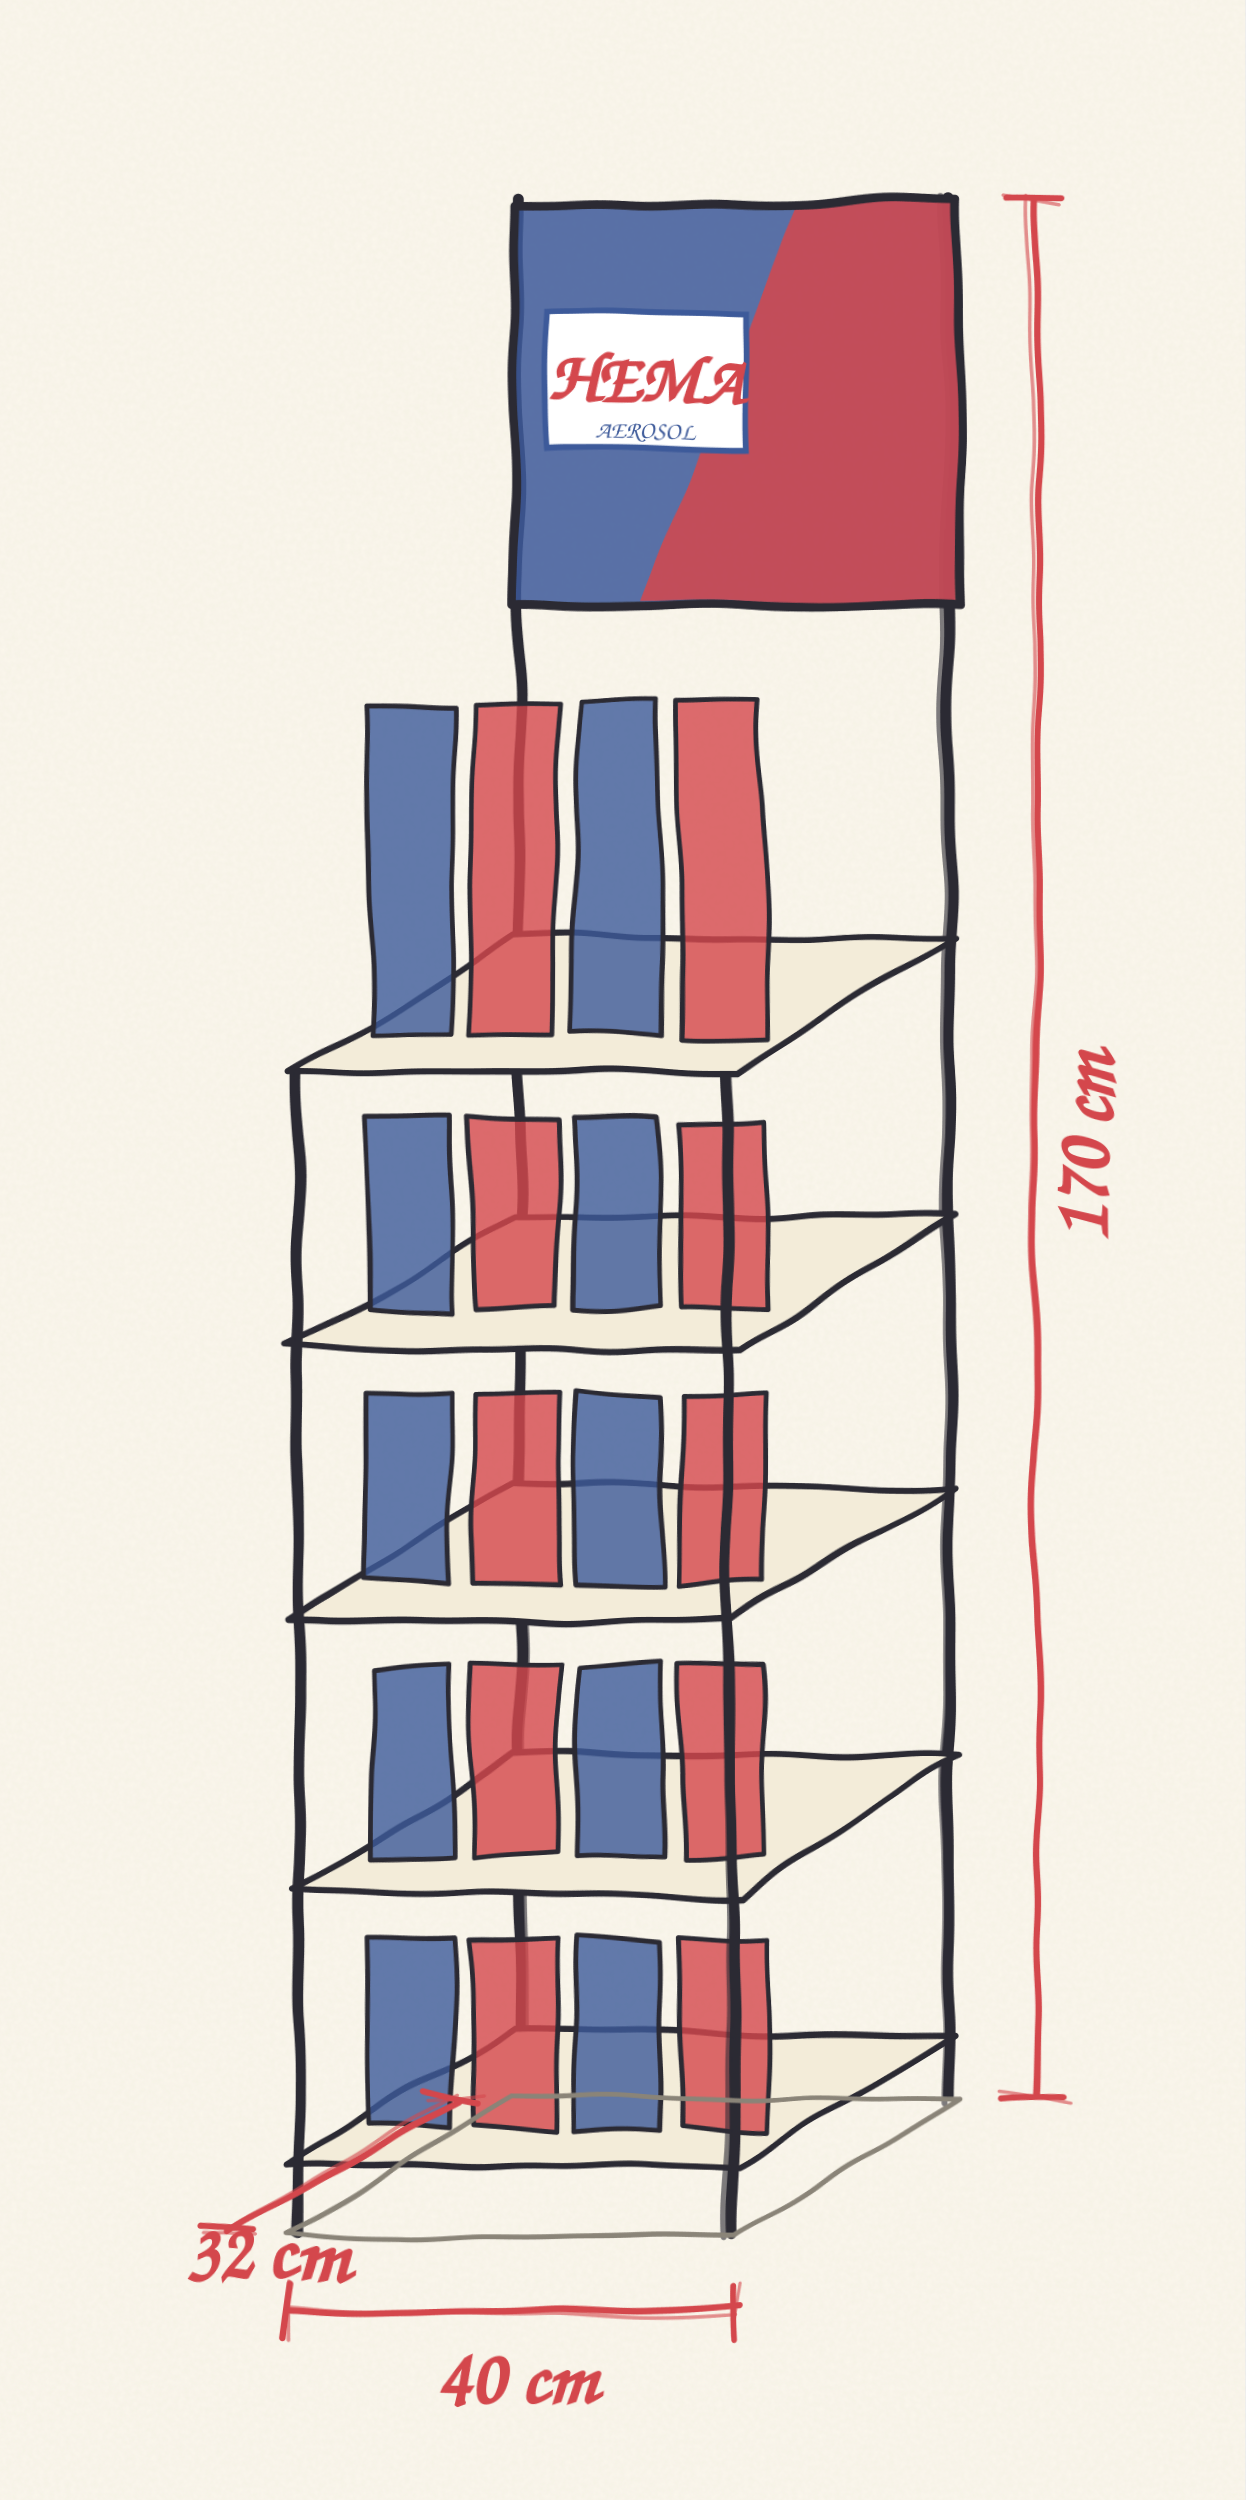
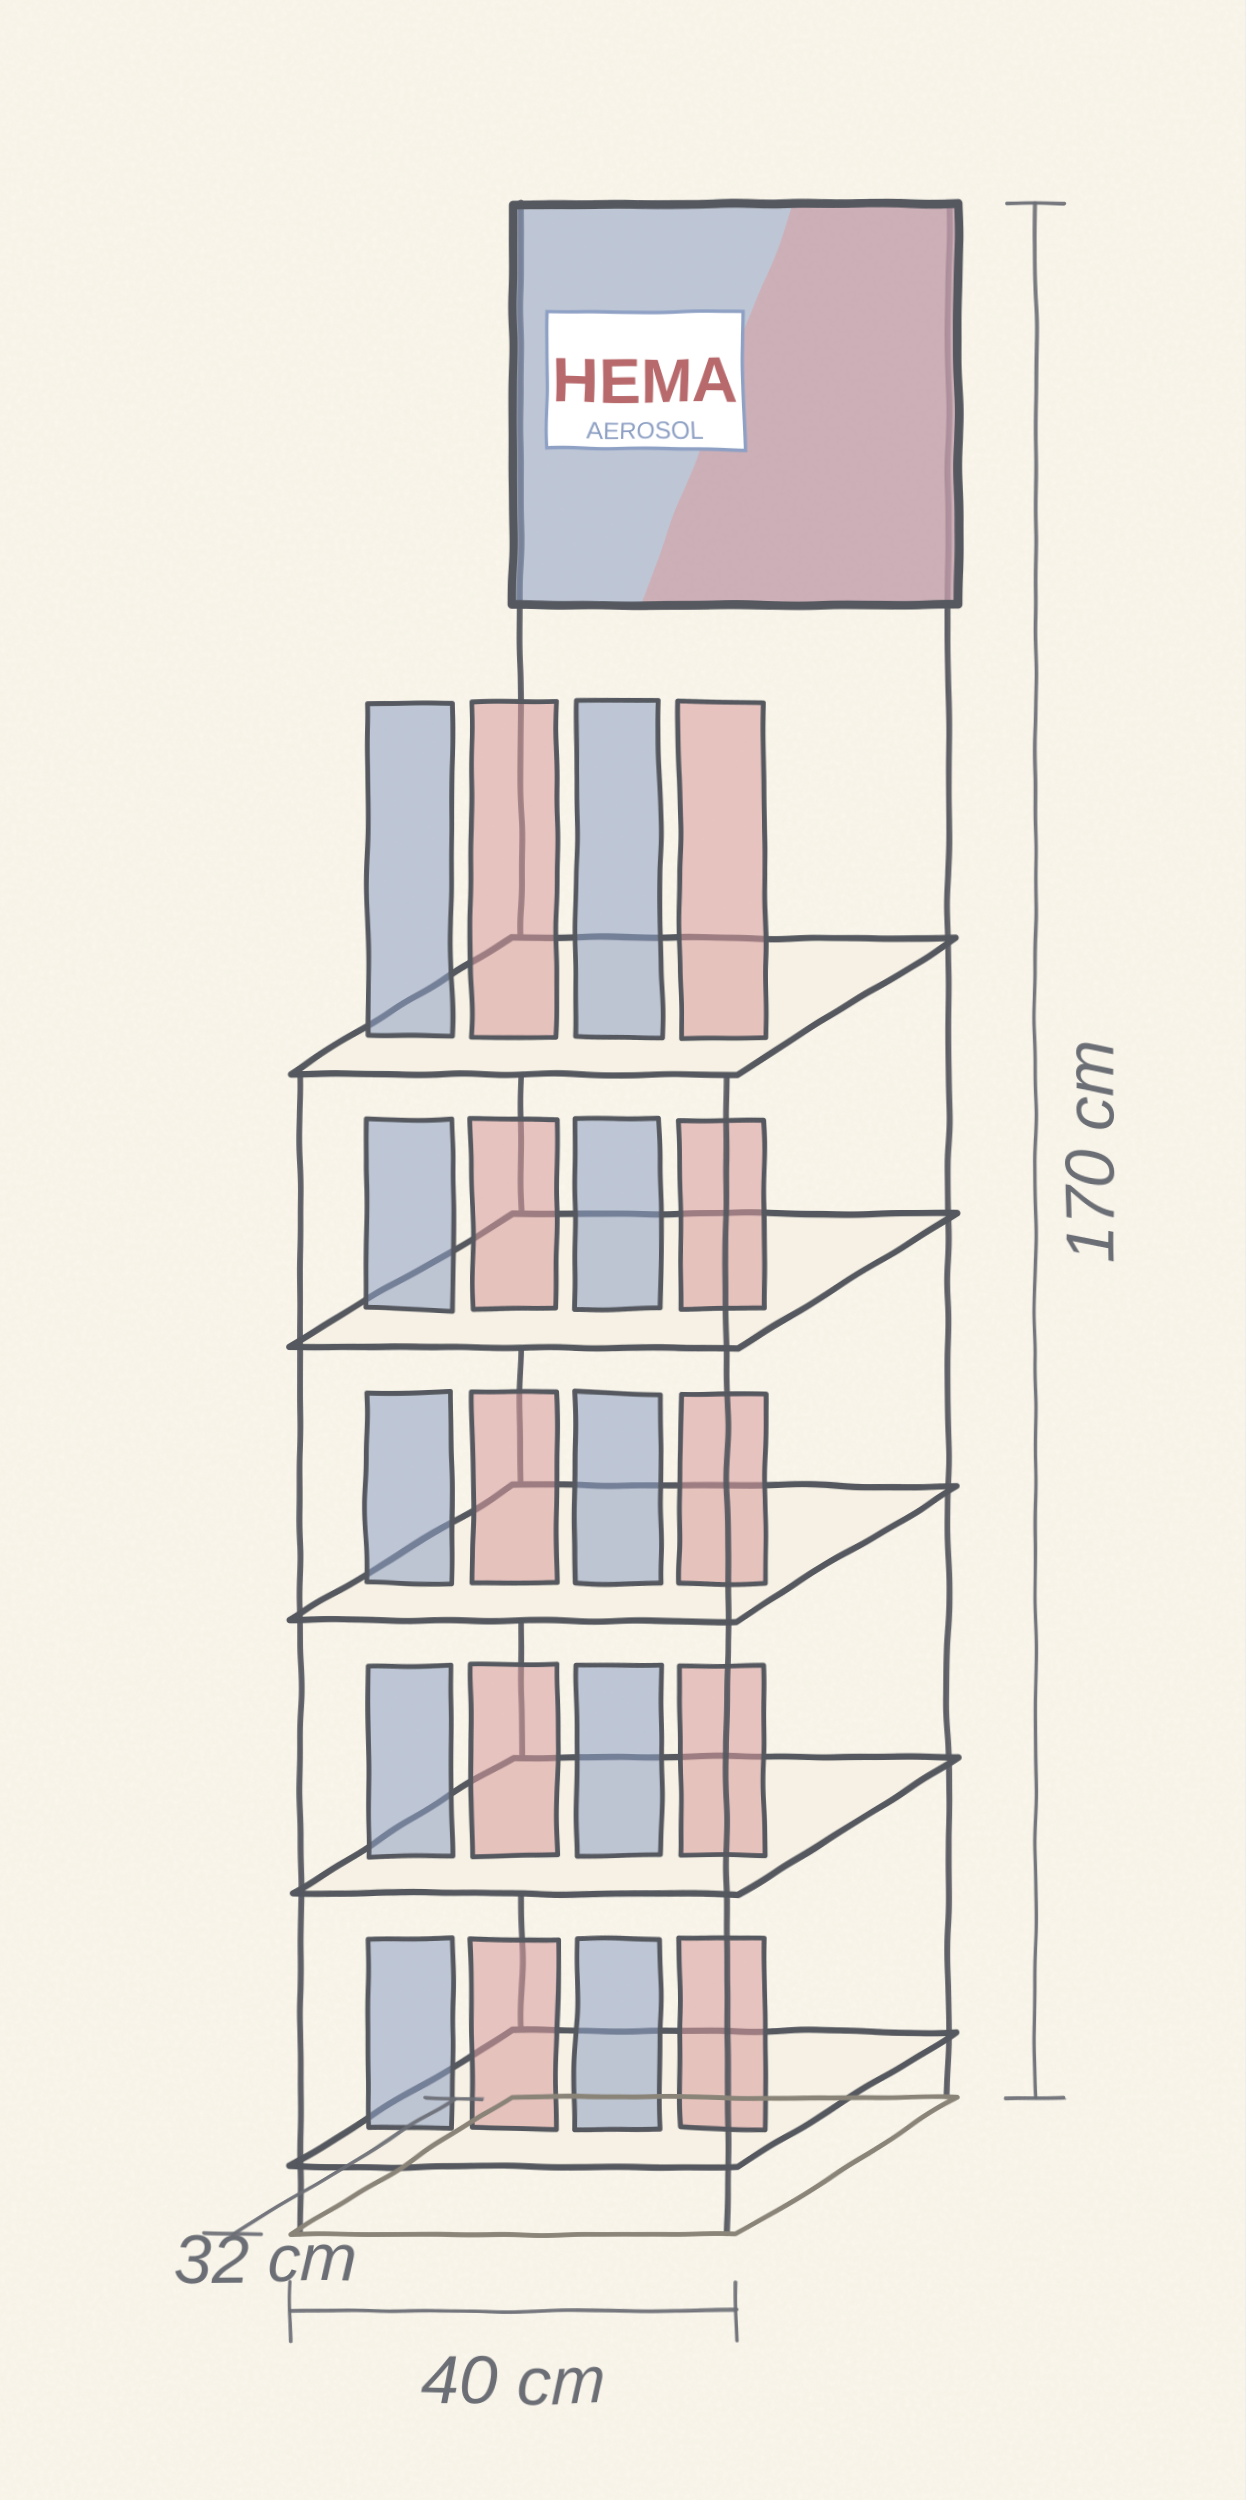
<svg xmlns="http://www.w3.org/2000/svg" viewBox="0 0 257 516" role="img" aria-label="Skica police: visina 170 cm, širina 40 cm, dubina 32 cm">
  <defs>
    <filter id="r" x="-5%" y="-5%" width="110%" height="110%">
-       <feTurbulence type="fractalNoise" baseFrequency="0.03" numOctaves="2" seed="7" result="n" />
-       <feDisplacementMap in="SourceGraphic" in2="n" scale="3.5" />
+       <feTurbulence type="fractalNoise" baseFrequency="0.05" numOctaves="2" seed="7" result="n" />
+       <feDisplacementMap in="SourceGraphic" in2="n" scale="1.2" />
    </filter>
    <filter id="p">
      <feTurbulence type="fractalNoise" baseFrequency="0.9" numOctaves="2" seed="3" result="g" />
      <feColorMatrix in="g" type="matrix" values="0 0 0 0 0.55  0 0 0 0 0.5  0 0 0 0 0.42  0 0 0 0.10 0" />
    </filter>
  </defs>
  <rect width="257" height="516" fill="#fbf7ec" />
  <rect width="257" height="516" filter="url(#p)" />
  <g filter="url(#r)" stroke-linecap="round">
-     <line x1="107.0" y1="41.1" x2="107.4" y2="432.2" stroke="#2b2a33" stroke-width="2.20" opacity="1" />
-     <line x1="106.6" y1="41.8" x2="108.6" y2="433.8" stroke="#2b2a33" stroke-width="1.21" opacity="0.6" />
-     <line x1="196.3" y1="41.4" x2="195.7" y2="432.5" stroke="#2b2a33" stroke-width="2.20" opacity="1" />
-     <line x1="194.8" y1="41.1" x2="194.9" y2="434.1" stroke="#2b2a33" stroke-width="1.21" opacity="0.6" />
-     <polygon points="106.2,42.5 198.1,41.5 197.3,125.0 106.0,125.4" fill="#3d5a9a" fill-opacity="0.85" stroke="none" stroke-width="1.4" stroke-linejoin="round" />
-     <polygon points="164.2,41.4 197.8,42.3 197.6,124.3 132.3,124.2" fill="#d4474c" fill-opacity="0.85" stroke="none" stroke-width="1.4" stroke-linejoin="round" />
-     <polygon points="106.3,42.6 197.7,41.7 198.3,124.9 106.2,125.4" fill="none" fill-opacity="1" stroke="#2b2a33" stroke-width="1.8" stroke-linejoin="round" />
-     <rect x="113.0" y="64.4" width="40.5" height="28.2" fill="#fff" stroke="#3d5a9a" stroke-width="1.2" />
-     <text x="133.2" y="83.0" text-anchor="middle" font-family="'Segoe Print','Bradley Hand','Comic Sans MS',cursive" font-weight="900" font-size="14" fill="#d4474c">HEMA</text>
-     <text x="133.2" y="90.6" text-anchor="middle" font-family="'Segoe Print','Bradley Hand','Comic Sans MS',cursive" font-size="5" fill="#3d5a9a">AEROSOL</text>
-     <polygon points="60.0,221.7 152.2,221.7 197.1,193.5 106.1,193.1" fill="#f3ecd9" fill-opacity="1" stroke="#2b2a33" stroke-width="1.3" stroke-linejoin="round" />
-     <polygon points="75.1,145.1 93.0,145.0 93.3,213.7 76.6,213.4" fill="#3d5a9a" fill-opacity="0.8" stroke="#2b2a33" stroke-width="1" stroke-linejoin="round" />
-     <polygon points="97.2,144.5 115.0,144.6 114.6,214.3 97.0,214.0" fill="#d4474c" fill-opacity="0.8" stroke="#2b2a33" stroke-width="1" stroke-linejoin="round" />
-     <polygon points="119.5,144.3 135.6,144.5 136.8,214.1 118.4,213.7" fill="#3d5a9a" fill-opacity="0.8" stroke="#2b2a33" stroke-width="1" stroke-linejoin="round" />
-     <polygon points="139.8,144.9 157.1,145.2 158.5,214.7 140.7,214.7" fill="#d4474c" fill-opacity="0.8" stroke="#2b2a33" stroke-width="1" stroke-linejoin="round" />
-     <polygon points="59.2,277.8 152.7,278.6 197.5,250.9 105.8,250.7" fill="#f3ecd9" fill-opacity="1" stroke="#2b2a33" stroke-width="1.3" stroke-linejoin="round" />
-     <polygon points="75.5,230.7 93.2,230.6 93.1,271.0 75.6,269.5" fill="#3d5a9a" fill-opacity="0.8" stroke="#2b2a33" stroke-width="1" stroke-linejoin="round" />
-     <polygon points="96.6,230.7 115.3,231.0 114.5,269.6 98.1,270.2" fill="#d4474c" fill-opacity="0.8" stroke="#2b2a33" stroke-width="1" stroke-linejoin="round" />
-     <polygon points="118.4,230.5 135.6,230.7 136.6,269.7 118.1,270.3" fill="#3d5a9a" fill-opacity="0.8" stroke="#2b2a33" stroke-width="1" stroke-linejoin="round" />
-     <polygon points="139.9,232.0 157.2,231.2 158.3,270.1 141.1,270.2" fill="#d4474c" fill-opacity="0.8" stroke="#2b2a33" stroke-width="1" stroke-linejoin="round" />
-     <polygon points="59.6,334.4 151.3,334.4 197.2,307.2 106.2,306.5" fill="#f3ecd9" fill-opacity="1" stroke="#2b2a33" stroke-width="1.3" stroke-linejoin="round" />
-     <polygon points="75.1,287.1 92.9,287.1 92.9,327.2 75.3,325.9" fill="#3d5a9a" fill-opacity="0.8" stroke="#2b2a33" stroke-width="1" stroke-linejoin="round" />
-     <polygon points="98.0,287.6 115.6,287.4 115.5,326.9 97.8,327.0" fill="#d4474c" fill-opacity="0.8" stroke="#2b2a33" stroke-width="1" stroke-linejoin="round" />
-     <polygon points="118.8,286.9 135.9,288.1 137.0,327.3 118.6,326.9" fill="#3d5a9a" fill-opacity="0.8" stroke="#2b2a33" stroke-width="1" stroke-linejoin="round" />
-     <polygon points="140.8,287.8 158.3,287.6 158.1,326.9 140.0,327.3" fill="#d4474c" fill-opacity="0.8" stroke="#2b2a33" stroke-width="1" stroke-linejoin="round" />
-     <polygon points="60.7,390.2 152.8,391.6 197.9,362.2 106.3,362.3" fill="#f3ecd9" fill-opacity="1" stroke="#2b2a33" stroke-width="1.3" stroke-linejoin="round" />
-     <polygon points="76.6,344.2 92.6,343.4 93.6,383.1 76.2,383.7" fill="#3d5a9a" fill-opacity="0.8" stroke="#2b2a33" stroke-width="1" stroke-linejoin="round" />
-     <polygon points="96.9,343.1 115.5,343.1 115.4,382.4 97.8,383.4" fill="#d4474c" fill-opacity="0.8" stroke="#2b2a33" stroke-width="1" stroke-linejoin="round" />
-     <polygon points="119.4,344.0 136.9,343.4 136.6,382.7 119.5,383.4" fill="#3d5a9a" fill-opacity="0.8" stroke="#2b2a33" stroke-width="1" stroke-linejoin="round" />
-     <polygon points="140.3,343.9 157.1,343.1 158.0,383.0 140.9,383.2" fill="#d4474c" fill-opacity="0.8" stroke="#2b2a33" stroke-width="1" stroke-linejoin="round" />
-     <polygon points="59.4,447.0 152.4,447.2 196.8,419.8 106.2,418.6" fill="#f3ecd9" fill-opacity="1" stroke="#2b2a33" stroke-width="1.3" stroke-linejoin="round" />
-     <polygon points="75.9,400.0 93.8,399.9 92.9,439.3 76.6,438.7" fill="#3d5a9a" fill-opacity="0.8" stroke="#2b2a33" stroke-width="1" stroke-linejoin="round" />
-     <polygon points="96.7,400.4 115.5,400.3 114.7,439.9 97.8,438.6" fill="#d4474c" fill-opacity="0.8" stroke="#2b2a33" stroke-width="1" stroke-linejoin="round" />
-     <polygon points="119.4,399.7 136.0,400.8 136.2,439.8 118.3,439.9" fill="#3d5a9a" fill-opacity="0.8" stroke="#2b2a33" stroke-width="1" stroke-linejoin="round" />
-     <polygon points="139.8,399.7 157.8,400.0 157.9,440.0 140.7,438.5" fill="#d4474c" fill-opacity="0.8" stroke="#2b2a33" stroke-width="1" stroke-linejoin="round" />
-     <line x1="61.5" y1="221.9" x2="62.0" y2="461.5" stroke="#2b2a33" stroke-width="2.20" opacity="1" />
-     <line x1="62.0" y1="220.8" x2="61.4" y2="461.8" stroke="#2b2a33" stroke-width="1.21" opacity="0.6" />
-     <line x1="149.7" y1="222.4" x2="151.2" y2="461.3" stroke="#2b2a33" stroke-width="2.20" opacity="1" />
-     <line x1="150.4" y1="222.1" x2="149.6" y2="462.0" stroke="#2b2a33" stroke-width="1.21" opacity="0.6" />
-     <polygon points="59.9,461.7 151.7,461.6 198.1,433.2 105.5,432.5" fill="none" fill-opacity="1" stroke="#8a8478" stroke-width="1" stroke-linejoin="round" />
-     <line x1="214.3" y1="41.7" x2="214.0" y2="432.2" stroke="#d4474c" stroke-width="1.30" opacity="1" />
-     <line x1="212.6" y1="41.2" x2="214.4" y2="432.3" stroke="#d4474c" stroke-width="0.72" opacity="0.6" />
-     <text x="229.6" y="237.5" text-anchor="middle" font-family="'Segoe Print','Bradley Hand','Comic Sans MS',cursive" font-size="16" font-weight="700" fill="#d4474c" transform="rotate(-90 229.6 237.5)">170 cm</text>
-     <line x1="208.6" y1="41.7" x2="219.8" y2="41.7" stroke="#d4474c" stroke-width="1.30" opacity="1" />
-     <line x1="207.9" y1="41.1" x2="219.4" y2="43.1" stroke="#d4474c" stroke-width="0.72" opacity="0.6" />
-     <line x1="206.9" y1="433.4" x2="219.2" y2="432.6" stroke="#d4474c" stroke-width="1.30" opacity="1" />
-     <line x1="206.5" y1="431.9" x2="220.7" y2="433.8" stroke="#d4474c" stroke-width="0.72" opacity="0.6" />
-     <line x1="60.7" y1="477.7" x2="153.1" y2="476.2" stroke="#d4474c" stroke-width="1.30" opacity="1" />
-     <line x1="60.2" y1="477.0" x2="152.2" y2="478.1" stroke="#d4474c" stroke-width="0.72" opacity="0.6" />
-     <text x="106.0" y="496.0" text-anchor="middle" font-family="'Segoe Print','Bradley Hand','Comic Sans MS',cursive" font-size="16" font-weight="700" fill="#d4474c">40 cm</text>
-     <line x1="60.6" y1="472.1" x2="59.1" y2="483.4" stroke="#d4474c" stroke-width="1.30" opacity="1" />
-     <line x1="60.4" y1="471.6" x2="60.3" y2="483.8" stroke="#d4474c" stroke-width="0.72" opacity="0.6" />
-     <line x1="151.5" y1="472.0" x2="151.8" y2="483.2" stroke="#d4474c" stroke-width="1.30" opacity="1" />
-     <line x1="153.0" y1="471.5" x2="151.5" y2="482.4" stroke="#d4474c" stroke-width="0.72" opacity="0.6" />
-     <line x1="47.6" y1="461.3" x2="94.8" y2="434.0" stroke="#d4474c" stroke-width="1.30" opacity="1" />
-     <line x1="47.8" y1="460.8" x2="94.4" y2="432.5" stroke="#d4474c" stroke-width="0.72" opacity="0.6" />
-     <text x="54.8" y="471.0" text-anchor="middle" font-family="'Segoe Print','Bradley Hand','Comic Sans MS',cursive" font-size="16" font-weight="700" fill="#d4474c">32 cm</text>
-     <line x1="41.8" y1="459.8" x2="53.2" y2="461.1" stroke="#d4474c" stroke-width="1.30" opacity="1" />
-     <line x1="42.5" y1="461.3" x2="53.7" y2="462.1" stroke="#d4474c" stroke-width="0.72" opacity="0.6" />
-     <line x1="87.9" y1="432.2" x2="98.6" y2="434.2" stroke="#d4474c" stroke-width="1.30" opacity="1" />
-     <line x1="88.8" y1="434.0" x2="99.9" y2="432.6" stroke="#d4474c" stroke-width="0.72" opacity="0.6" />
+     <line x1="107.5" y1="41.8" x2="107.6" y2="432.9" stroke="#55585f" stroke-width="1.21" opacity="0.9" />
+     <line x1="107.4" y1="42.0" x2="107.8" y2="433.2" stroke="#55585f" stroke-width="0.66" opacity="0.5" />
+     <line x1="195.8" y1="41.9" x2="195.7" y2="432.9" stroke="#55585f" stroke-width="1.21" opacity="0.9" />
+     <line x1="195.5" y1="41.8" x2="195.5" y2="433.2" stroke="#55585f" stroke-width="0.66" opacity="0.5" />
+     <polygon points="105.8,42.2 197.8,41.8 197.5,124.9 105.8,125.0" fill="#8ea0c4" fill-opacity="0.55" stroke="none" stroke-width="1.4" stroke-linejoin="round" />
+     <polygon points="163.8,41.8 197.7,42.1 197.6,124.6 132.3,124.6" fill="#d99a9c" fill-opacity="0.55" stroke="none" stroke-width="1.4" stroke-linejoin="round" />
+     <polygon points="105.9,42.3 197.7,41.9 197.9,124.9 105.9,125.0" fill="none" fill-opacity="1" stroke="#55585f" stroke-width="1.8" stroke-linejoin="round" />
+     <rect x="113.0" y="64.4" width="40.5" height="28.2" fill="#fff" stroke="#8ea0c4" stroke-width="0.7" />
+     <text x="133.2" y="83.0" text-anchor="middle" font-family="'Arial Narrow',Arial,Helvetica,sans-serif" font-weight="700" font-size="13" fill="#b8696c">HEMA</text>
+     <text x="133.2" y="90.6" text-anchor="middle" font-family="'Arial Narrow',Arial,Helvetica,sans-serif" font-size="5" fill="#8ea0c4">AEROSOL</text>
+     <polygon points="60.0,221.7 152.1,221.8 197.4,193.7 105.8,193.6" fill="#f6f1e4" fill-opacity="1" stroke="#55585f" stroke-width="1.3" stroke-linejoin="round" />
+     <polygon points="75.6,145.0 93.2,145.0 93.3,213.8 76.1,213.8" fill="#8ea0c4" fill-opacity="0.55" stroke="#55585f" stroke-width="1" stroke-linejoin="round" />
+     <polygon points="97.3,144.8 114.9,144.8 114.7,214.1 97.2,214.0" fill="#d99a9c" fill-opacity="0.55" stroke="#55585f" stroke-width="1" stroke-linejoin="round" />
+     <polygon points="119.1,144.7 136.1,144.8 136.5,214.0 118.7,213.8" fill="#8ea0c4" fill-opacity="0.55" stroke="#55585f" stroke-width="1" stroke-linejoin="round" />
+     <polygon points="140.1,144.9 157.6,145.1 158.1,214.2 140.5,214.2" fill="#d99a9c" fill-opacity="0.55" stroke="#55585f" stroke-width="1" stroke-linejoin="round" />
+     <polygon points="59.7,278.0 152.3,278.3 197.6,250.4 105.7,250.4" fill="#f6f1e4" fill-opacity="1" stroke="#55585f" stroke-width="1.3" stroke-linejoin="round" />
+     <polygon points="75.7,231.0 93.3,231.0 93.3,270.6 75.7,270.0" fill="#8ea0c4" fill-opacity="0.55" stroke="#55585f" stroke-width="1" stroke-linejoin="round" />
+     <polygon points="97.1,231.0 115.0,231.1 114.7,270.0 97.6,270.2" fill="#d99a9c" fill-opacity="0.55" stroke="#55585f" stroke-width="1" stroke-linejoin="round" />
+     <polygon points="118.7,230.9 136.1,231.0 136.4,270.1 118.6,270.3" fill="#8ea0c4" fill-opacity="0.55" stroke="#55585f" stroke-width="1" stroke-linejoin="round" />
+     <polygon points="140.2,231.5 157.6,231.2 158.0,270.2 140.6,270.3" fill="#d99a9c" fill-opacity="0.55" stroke="#55585f" stroke-width="1" stroke-linejoin="round" />
+     <polygon points="59.8,334.4 151.7,334.5 197.5,306.8 105.8,306.5" fill="#f6f1e4" fill-opacity="1" stroke="#55585f" stroke-width="1.3" stroke-linejoin="round" />
+     <polygon points="75.6,287.4 93.2,287.4 93.2,326.9 75.6,326.4" fill="#8ea0c4" fill-opacity="0.55" stroke="#55585f" stroke-width="1" stroke-linejoin="round" />
+     <polygon points="97.6,287.6 115.1,287.5 115.1,326.7 97.5,326.8" fill="#d99a9c" fill-opacity="0.55" stroke="#55585f" stroke-width="1" stroke-linejoin="round" />
+     <polygon points="118.8,287.3 136.2,287.8 136.6,326.9 118.7,326.7" fill="#8ea0c4" fill-opacity="0.55" stroke="#55585f" stroke-width="1" stroke-linejoin="round" />
+     <polygon points="140.5,287.6 158.0,287.6 157.9,326.7 140.2,326.9" fill="#d99a9c" fill-opacity="0.55" stroke="#55585f" stroke-width="1" stroke-linejoin="round" />
+     <polygon points="60.3,390.6 152.3,391.1 197.7,362.6 105.9,362.7" fill="#f6f1e4" fill-opacity="1" stroke="#55585f" stroke-width="1.3" stroke-linejoin="round" />
+     <polygon points="76.1,344.0 93.1,343.7 93.4,383.0 76.0,383.2" fill="#8ea0c4" fill-opacity="0.55" stroke="#55585f" stroke-width="1" stroke-linejoin="round" />
+     <polygon points="97.2,343.6 115.1,343.6 115.1,382.8 97.5,383.2" fill="#d99a9c" fill-opacity="0.55" stroke="#55585f" stroke-width="1" stroke-linejoin="round" />
+     <polygon points="119.1,343.9 136.6,343.7 136.4,382.9 119.1,383.1" fill="#8ea0c4" fill-opacity="0.55" stroke="#55585f" stroke-width="1" stroke-linejoin="round" />
+     <polygon points="140.3,343.9 157.5,343.6 157.9,383.0 140.6,383.0" fill="#d99a9c" fill-opacity="0.55" stroke="#55585f" stroke-width="1" stroke-linejoin="round" />
+     <polygon points="59.8,447.1 152.2,447.2 197.3,419.4 105.8,419.0" fill="#f6f1e4" fill-opacity="1" stroke="#55585f" stroke-width="1.3" stroke-linejoin="round" />
+     <polygon points="75.9,400.2 93.5,400.1 93.2,439.3 76.1,439.1" fill="#8ea0c4" fill-opacity="0.55" stroke="#55585f" stroke-width="1" stroke-linejoin="round" />
+     <polygon points="97.1,400.3 115.1,400.2 114.8,439.5 97.5,439.1" fill="#d99a9c" fill-opacity="0.55" stroke="#55585f" stroke-width="1" stroke-linejoin="round" />
+     <polygon points="119.1,400.1 136.2,400.4 136.3,439.5 118.6,439.6" fill="#8ea0c4" fill-opacity="0.55" stroke="#55585f" stroke-width="1" stroke-linejoin="round" />
+     <polygon points="140.1,400.0 157.8,400.1 157.9,439.6 140.5,439.0" fill="#d99a9c" fill-opacity="0.55" stroke="#55585f" stroke-width="1" stroke-linejoin="round" />
+     <line x1="61.9" y1="221.8" x2="62.0" y2="461.1" stroke="#55585f" stroke-width="1.21" opacity="0.9" />
+     <line x1="62.0" y1="221.6" x2="61.9" y2="461.2" stroke="#55585f" stroke-width="0.66" opacity="0.5" />
+     <line x1="149.9" y1="221.9" x2="150.2" y2="461.1" stroke="#55585f" stroke-width="1.21" opacity="0.9" />
+     <line x1="150.1" y1="221.9" x2="149.9" y2="461.2" stroke="#55585f" stroke-width="0.66" opacity="0.5" />
+     <polygon points="60.0,461.2 151.9,461.2 197.8,433.1 105.6,432.8" fill="none" fill-opacity="1" stroke="#8a8478" stroke-width="1" stroke-linejoin="round" />
+     <line x1="213.8" y1="42.0" x2="213.7" y2="432.8" stroke="#6b6e75" stroke-width="0.72" opacity="0.9" />
+     <line x1="213.4" y1="41.9" x2="213.8" y2="432.9" stroke="#6b6e75" stroke-width="0.39" opacity="0.5" />
+     <text x="229.6" y="237.5" text-anchor="middle" font-family="'Arial Narrow',Arial,Helvetica,sans-serif" font-size="14" font-style="italic" font-weight="400" fill="#6b6e75" transform="rotate(-90 229.6 237.5)">170 cm</text>
+     <line x1="207.8" y1="42.0" x2="219.7" y2="42.0" stroke="#6b6e75" stroke-width="0.72" opacity="0.9" />
+     <line x1="207.7" y1="41.8" x2="219.6" y2="42.3" stroke="#6b6e75" stroke-width="0.39" opacity="0.5" />
+     <line x1="207.5" y1="433.1" x2="219.5" y2="432.9" stroke="#6b6e75" stroke-width="0.72" opacity="0.9" />
+     <line x1="207.4" y1="432.8" x2="219.9" y2="433.2" stroke="#6b6e75" stroke-width="0.39" opacity="0.5" />
+     <line x1="60.2" y1="477.2" x2="152.2" y2="476.8" stroke="#6b6e75" stroke-width="0.72" opacity="0.9" />
+     <line x1="60.0" y1="477.0" x2="152.0" y2="477.2" stroke="#6b6e75" stroke-width="0.39" opacity="0.5" />
+     <text x="106.0" y="496.0" text-anchor="middle" font-family="'Arial Narrow',Arial,Helvetica,sans-serif" font-size="14" font-style="italic" font-weight="400" fill="#6b6e75">40 cm</text>
+     <line x1="60.1" y1="471.2" x2="59.8" y2="483.1" stroke="#6b6e75" stroke-width="0.72" opacity="0.9" />
+     <line x1="60.1" y1="471.1" x2="60.1" y2="483.2" stroke="#6b6e75" stroke-width="0.39" opacity="0.5" />
+     <line x1="151.9" y1="471.2" x2="152.0" y2="483.0" stroke="#6b6e75" stroke-width="0.72" opacity="0.9" />
+     <line x1="152.2" y1="471.1" x2="151.9" y2="482.9" stroke="#6b6e75" stroke-width="0.39" opacity="0.5" />
+     <line x1="47.9" y1="461.1" x2="93.9" y2="433.2" stroke="#6b6e75" stroke-width="0.72" opacity="0.9" />
+     <line x1="48.0" y1="461.0" x2="93.8" y2="432.9" stroke="#6b6e75" stroke-width="0.39" opacity="0.5" />
+     <text x="54.8" y="471.0" text-anchor="middle" font-family="'Arial Narrow',Arial,Helvetica,sans-serif" font-size="14" font-style="italic" font-weight="400" fill="#6b6e75">32 cm</text>
+     <line x1="42.0" y1="460.8" x2="53.8" y2="461.0" stroke="#6b6e75" stroke-width="0.72" opacity="0.9" />
+     <line x1="42.1" y1="461.1" x2="53.9" y2="461.2" stroke="#6b6e75" stroke-width="0.39" opacity="0.5" />
+     <line x1="87.7" y1="432.9" x2="99.4" y2="433.3" stroke="#6b6e75" stroke-width="0.72" opacity="0.9" />
+     <line x1="87.9" y1="433.2" x2="99.7" y2="432.9" stroke="#6b6e75" stroke-width="0.39" opacity="0.5" />
  </g>
</svg>
